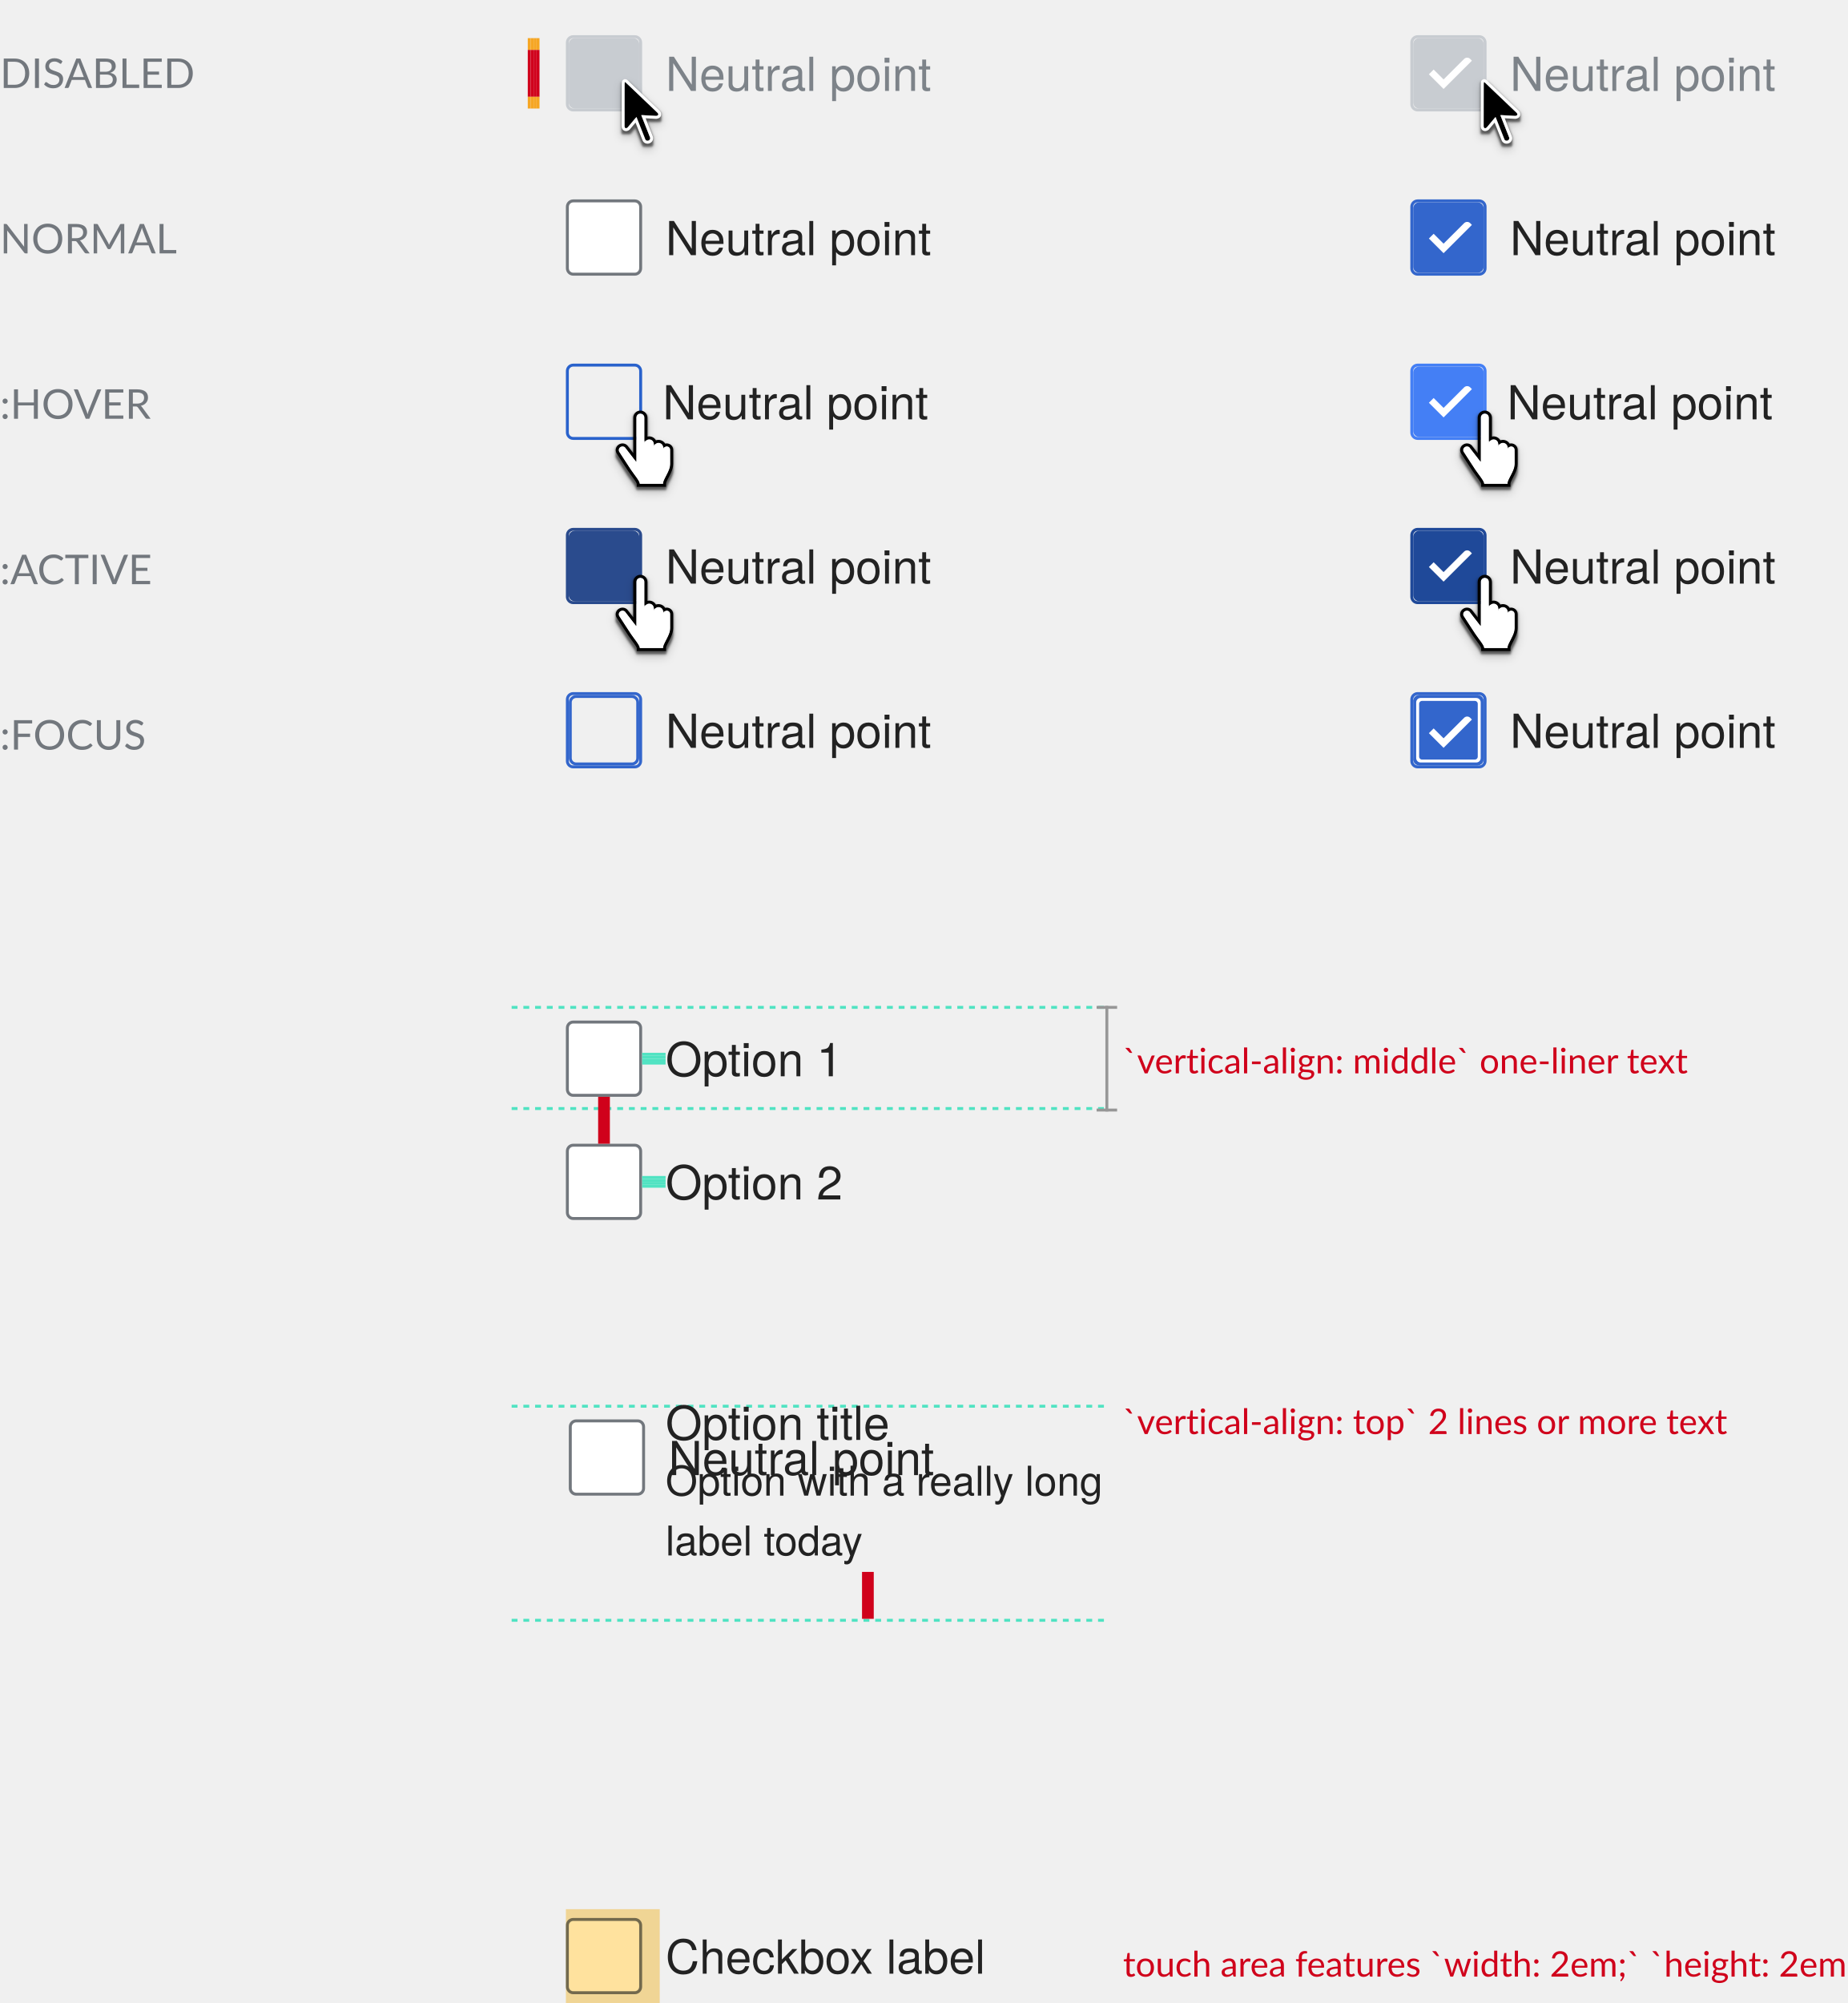
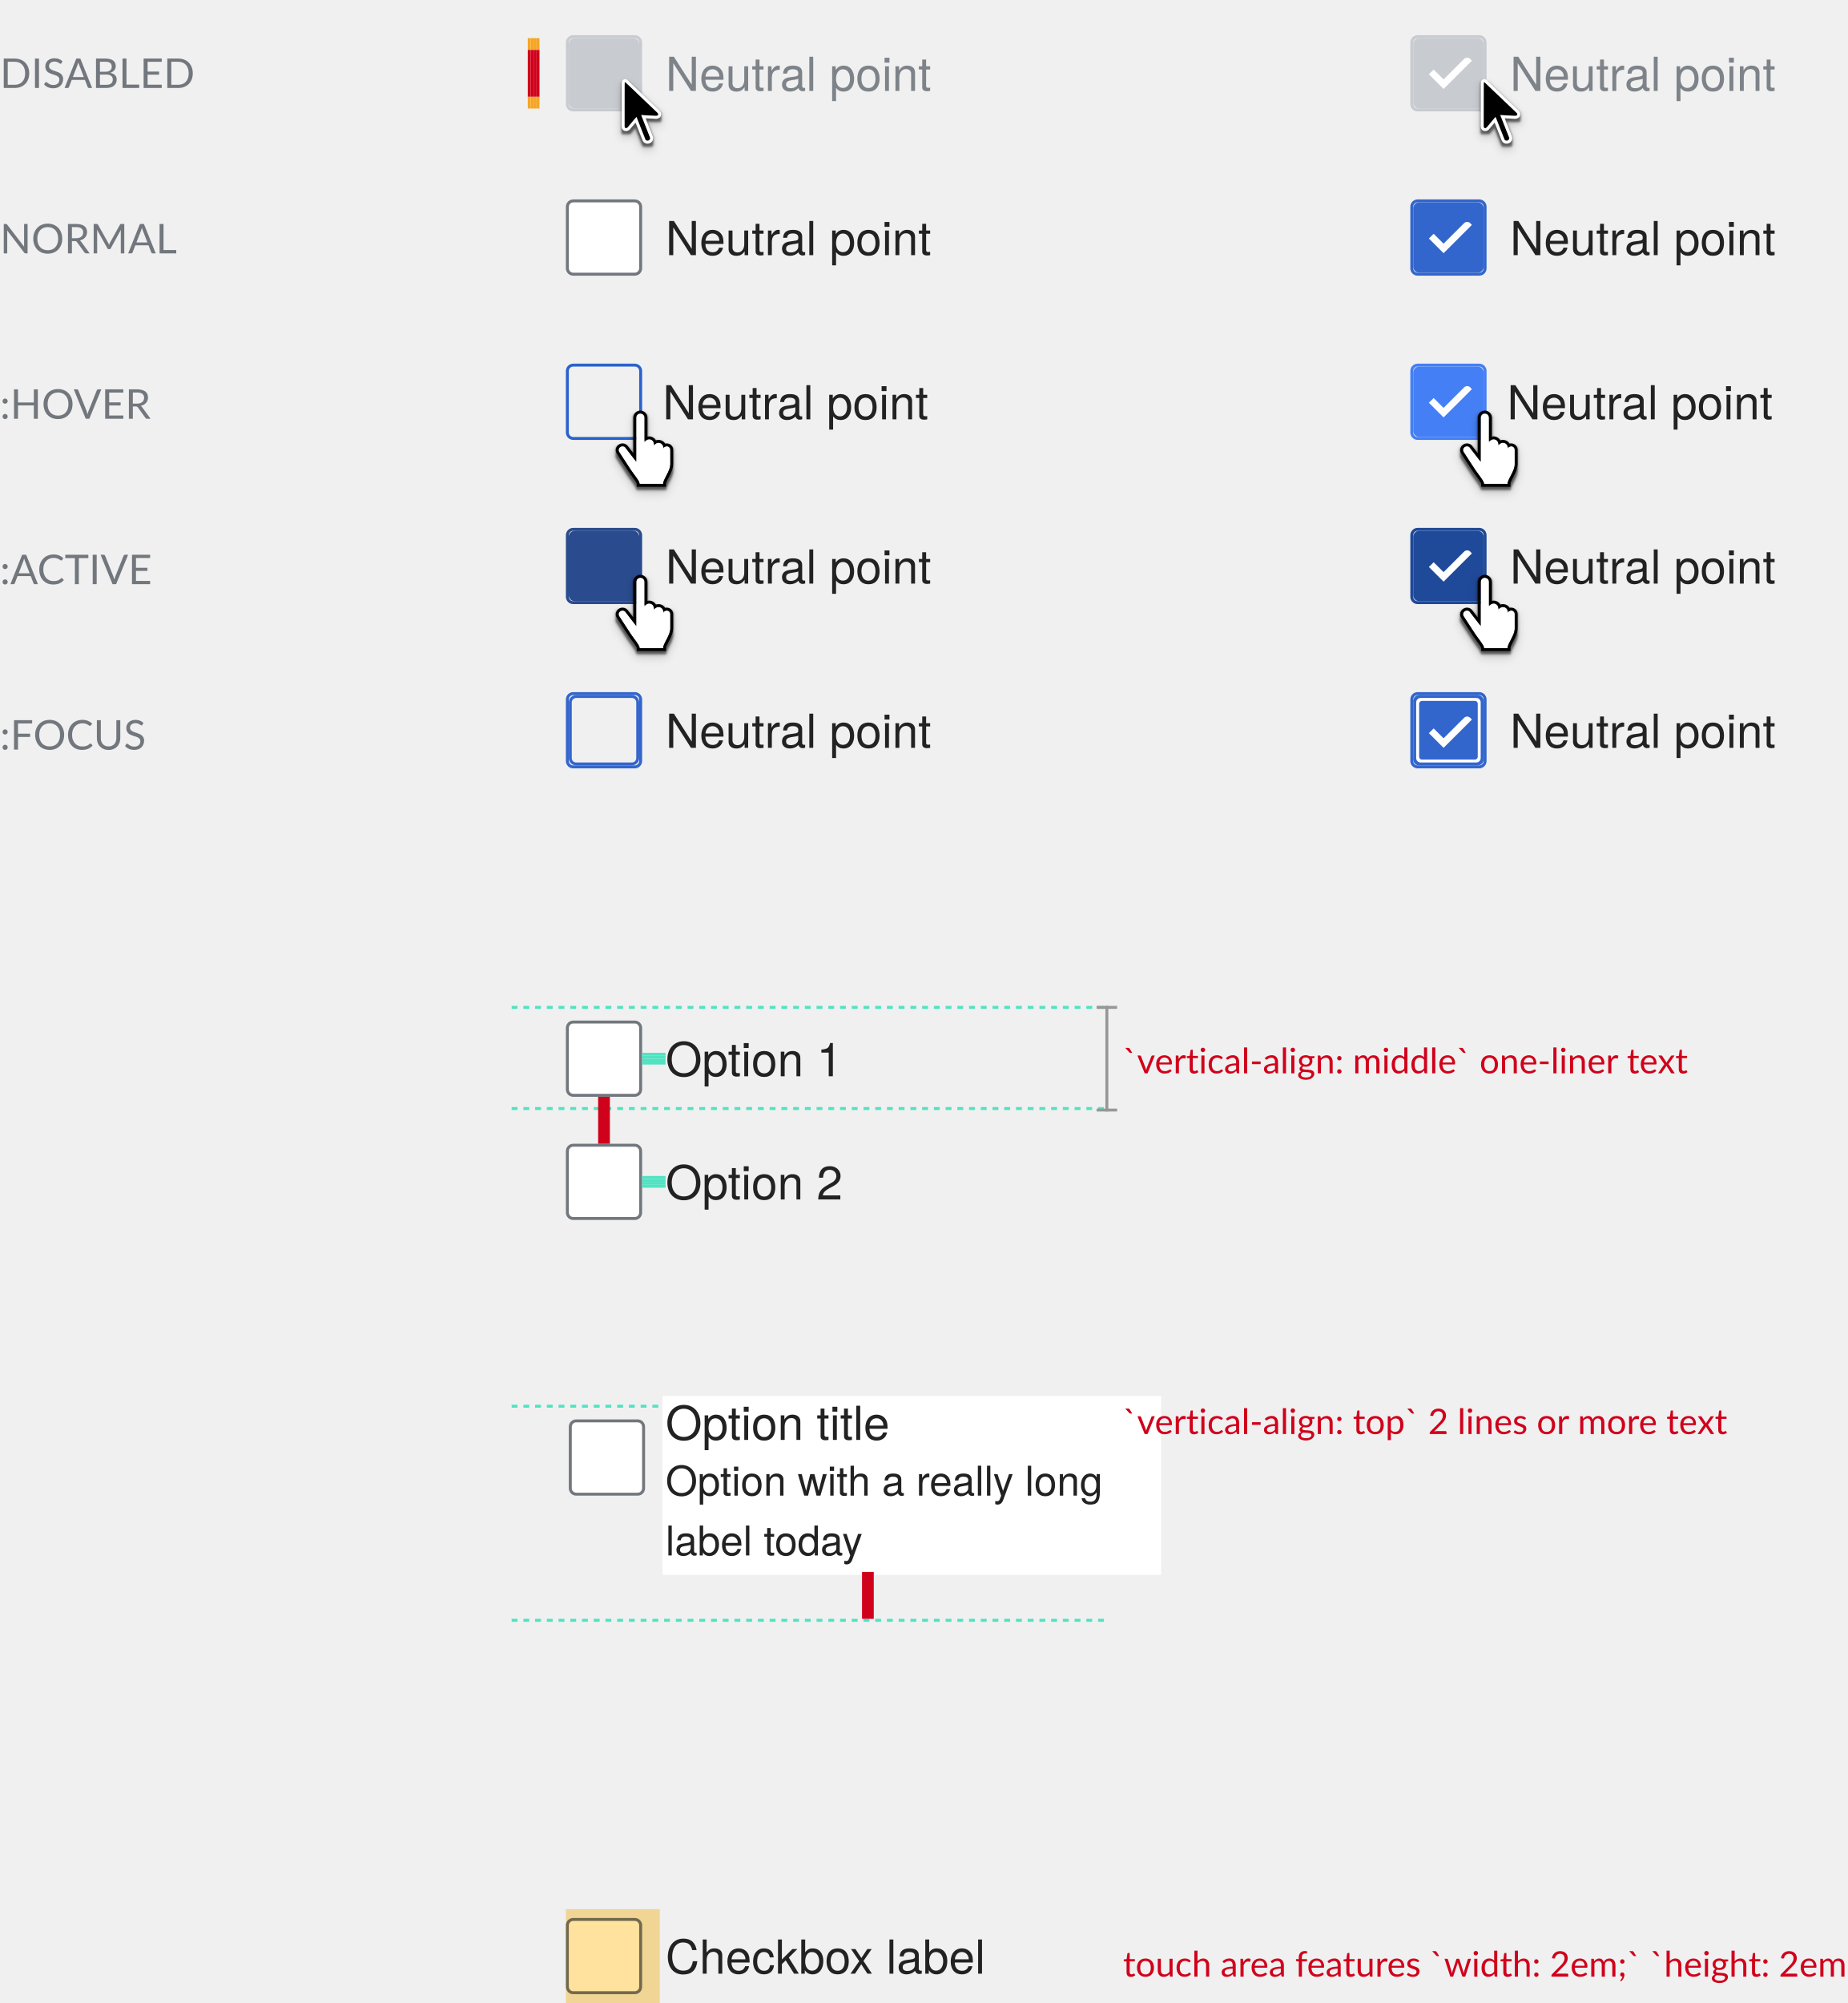
<svg xmlns="http://www.w3.org/2000/svg" xmlns:xlink="http://www.w3.org/1999/xlink" width="630px" height="683px" viewBox="0 0 630 683" version="1.1">
  <defs>
    <rect id="path-1" x="0" y="0" width="24" height="24" rx="2" />
    <rect id="path-2" x="0" y="0" width="24" height="24" rx="2" />
    <rect id="path-3" x="0" y="0" width="24" height="24" rx="2" />
    <rect id="path-4" x="0" y="0" width="24" height="24" rx="2" />
    <rect id="path-5" x="0" y="0" width="24" height="24" rx="2" />
    <rect id="path-6" x="0" y="0" width="24" height="24" rx="2" />
    <rect id="path-7" x="0" y="0" width="24" height="24" rx="2" />
    <rect id="path-8" x="0" y="4" width="24" height="24" rx="2" />
    <rect id="path-9" x="0" y="4" width="24" height="24" rx="2" />
    <rect id="path-10" x="0" y="4" width="24" height="24" rx="2" />
    <rect id="path-11" x="0" y="0" width="24" height="24" rx="2" />
    <rect id="path-12" x="0" y="0" width="24" height="24" rx="2" />
    <rect id="path-13" x="0" y="0" width="24" height="24" rx="2" />
    <path d="M17.595,12.379 C17.595,11.726 17.059,11.196 16.398,11.196 C15.738,11.196 15.204,11.723 15.202,12.375 L15.202,11.549 C15.202,10.692 14.483,9.998 13.596,9.998 C12.71,9.998 12.004,10.692 12.004,11.549 L12.004,10.35 C12.004,9.494 11.276,8.799 10.393,8.799 C9.51,8.799 8.807,9.494 8.807,10.35 L8.807,1.425 C8.807,0.638 8.168,-2.30926389e-14 7.396,-2.30926389e-14 C6.625,-2.30926389e-14 5.999,0.638 5.999,1.425 L5.999,16.463 L2.396,11.804 C2.05,11.218 1.27,11.025 0.654,11.373 C0.037,11.721 -0.182,12.478 0.164,13.064 C0.164,13.064 2.981,17.433 4.131,19.157 C5.281,20.882 7.169,23.01 7.169,24 L15.158,24 C15.158,22.328 17.601,19.717 17.601,17.202 L17.601,13.963 L17.595,12.379 Z" id="path-14" />
    <filter x="-42.6%" y="-18.8%" width="185.2%" height="162.5%" filterUnits="objectBoundingBox" id="filter-15">
      <feMorphology radius="1" operator="dilate" in="SourceAlpha" result="shadowSpreadOuter1" />
      <feOffset dx="0" dy="1" in="shadowSpreadOuter1" result="shadowOffsetOuter1" />
      <feGaussianBlur stdDeviation="0.5" in="shadowOffsetOuter1" result="shadowBlurOuter1" />
      <feComposite in="shadowBlurOuter1" in2="SourceAlpha" operator="out" result="shadowBlurOuter1" />
      <feColorMatrix values="0 0 0 0 0   0 0 0 0 0   0 0 0 0 0  0 0 0 0.583 0" type="matrix" in="shadowBlurOuter1" result="shadowMatrixOuter1" />
      <feMorphology radius="1" operator="dilate" in="SourceAlpha" result="shadowSpreadOuter2" />
      <feOffset dx="0" dy="2" in="shadowSpreadOuter2" result="shadowOffsetOuter2" />
      <feGaussianBlur stdDeviation="1.5" in="shadowOffsetOuter2" result="shadowBlurOuter2" />
      <feComposite in="shadowBlurOuter2" in2="SourceAlpha" operator="out" result="shadowBlurOuter2" />
      <feColorMatrix values="0 0 0 0 0   0 0 0 0 0   0 0 0 0 0  0 0 0 0.179 0" type="matrix" in="shadowBlurOuter2" result="shadowMatrixOuter2" />
      <feMerge>
        <feMergeNode in="shadowMatrixOuter1" />
        <feMergeNode in="shadowMatrixOuter2" />
      </feMerge>
    </filter>
    <path d="M17.595,12.379 C17.595,11.726 17.059,11.196 16.398,11.196 C15.738,11.196 15.204,11.723 15.202,12.375 L15.202,11.549 C15.202,10.692 14.483,9.998 13.596,9.998 C12.71,9.998 12.004,10.692 12.004,11.549 L12.004,10.35 C12.004,9.494 11.276,8.799 10.393,8.799 C9.51,8.799 8.807,9.494 8.807,10.35 L8.807,1.425 C8.807,0.638 8.168,-2.30926389e-14 7.396,-2.30926389e-14 C6.625,-2.30926389e-14 5.999,0.638 5.999,1.425 L5.999,16.463 L2.396,11.804 C2.05,11.218 1.27,11.025 0.654,11.373 C0.037,11.721 -0.182,12.478 0.164,13.064 C0.164,13.064 2.981,17.433 4.131,19.157 C5.281,20.882 7.169,23.01 7.169,24 L15.158,24 C15.158,22.328 17.601,19.717 17.601,17.202 L17.601,13.963 L17.595,12.379 Z" id="path-16" />
    <filter x="-42.6%" y="-18.8%" width="185.2%" height="162.5%" filterUnits="objectBoundingBox" id="filter-17">
      <feMorphology radius="1" operator="dilate" in="SourceAlpha" result="shadowSpreadOuter1" />
      <feOffset dx="0" dy="1" in="shadowSpreadOuter1" result="shadowOffsetOuter1" />
      <feGaussianBlur stdDeviation="0.5" in="shadowOffsetOuter1" result="shadowBlurOuter1" />
      <feComposite in="shadowBlurOuter1" in2="SourceAlpha" operator="out" result="shadowBlurOuter1" />
      <feColorMatrix values="0 0 0 0 0   0 0 0 0 0   0 0 0 0 0  0 0 0 0.583 0" type="matrix" in="shadowBlurOuter1" result="shadowMatrixOuter1" />
      <feMorphology radius="1" operator="dilate" in="SourceAlpha" result="shadowSpreadOuter2" />
      <feOffset dx="0" dy="2" in="shadowSpreadOuter2" result="shadowOffsetOuter2" />
      <feGaussianBlur stdDeviation="1.5" in="shadowOffsetOuter2" result="shadowBlurOuter2" />
      <feComposite in="shadowBlurOuter2" in2="SourceAlpha" operator="out" result="shadowBlurOuter2" />
      <feColorMatrix values="0 0 0 0 0   0 0 0 0 0   0 0 0 0 0  0 0 0 0.179 0" type="matrix" in="shadowBlurOuter2" result="shadowMatrixOuter2" />
      <feMerge>
        <feMergeNode in="shadowMatrixOuter1" />
        <feMergeNode in="shadowMatrixOuter2" />
      </feMerge>
    </filter>
    <path d="M6.132,11.269 L10.842,11.53 C11.562,11.45 11.741,10.961 11.239,10.444 L0.592,0.301 C0.091,-0.216 0.027,-0.05 0.026,0.67 L2.29782166e-06,14.985 C-0.001,15.705 0.467,15.932 1.04,15.49 L3.782,12.218 C3.877,12.144 3.99,12.072 4.109,12 L7.079,19.517 C7.244,19.927 7.743,20.112 8.192,19.93 C8.641,19.749 8.871,19.27 8.706,18.86 L5.734,11.342 L6.132,11.269 Z" id="path-18" />
    <filter x="-65.1%" y="-22.5%" width="230.2%" height="175.0%" filterUnits="objectBoundingBox" id="filter-19">
      <feMorphology radius="1" operator="dilate" in="SourceAlpha" result="shadowSpreadOuter1" />
      <feOffset dx="0" dy="1" in="shadowSpreadOuter1" result="shadowOffsetOuter1" />
      <feGaussianBlur stdDeviation="0.5" in="shadowOffsetOuter1" result="shadowBlurOuter1" />
      <feComposite in="shadowBlurOuter1" in2="SourceAlpha" operator="out" result="shadowBlurOuter1" />
      <feColorMatrix values="0 0 0 0 0   0 0 0 0 0   0 0 0 0 0  0 0 0 0.583 0" type="matrix" in="shadowBlurOuter1" result="shadowMatrixOuter1" />
      <feMorphology radius="1" operator="dilate" in="SourceAlpha" result="shadowSpreadOuter2" />
      <feOffset dx="0" dy="2" in="shadowSpreadOuter2" result="shadowOffsetOuter2" />
      <feGaussianBlur stdDeviation="1.5" in="shadowOffsetOuter2" result="shadowBlurOuter2" />
      <feComposite in="shadowBlurOuter2" in2="SourceAlpha" operator="out" result="shadowBlurOuter2" />
      <feColorMatrix values="0 0 0 0 0   0 0 0 0 0   0 0 0 0 0  0 0 0 0.179 0" type="matrix" in="shadowBlurOuter2" result="shadowMatrixOuter2" />
      <feMerge>
        <feMergeNode in="shadowMatrixOuter1" />
        <feMergeNode in="shadowMatrixOuter2" />
      </feMerge>
    </filter>
    <path d="M17.595,12.379 C17.595,11.726 17.059,11.196 16.398,11.196 C15.738,11.196 15.204,11.723 15.202,12.375 L15.202,11.549 C15.202,10.692 14.483,9.998 13.596,9.998 C12.71,9.998 12.004,10.692 12.004,11.549 L12.004,10.35 C12.004,9.494 11.276,8.799 10.393,8.799 C9.51,8.799 8.807,9.494 8.807,10.35 L8.807,1.425 C8.807,0.638 8.168,-2.30926389e-14 7.396,-2.30926389e-14 C6.625,-2.30926389e-14 5.999,0.638 5.999,1.425 L5.999,16.463 L2.396,11.804 C2.05,11.218 1.27,11.025 0.654,11.373 C0.037,11.721 -0.182,12.478 0.164,13.064 C0.164,13.064 2.981,17.433 4.131,19.157 C5.281,20.882 7.169,23.01 7.169,24 L15.158,24 C15.158,22.328 17.601,19.717 17.601,17.202 L17.601,13.963 L17.595,12.379 Z" id="path-20" />
    <filter x="-42.6%" y="-18.8%" width="185.2%" height="162.5%" filterUnits="objectBoundingBox" id="filter-21">
      <feMorphology radius="1" operator="dilate" in="SourceAlpha" result="shadowSpreadOuter1" />
      <feOffset dx="0" dy="1" in="shadowSpreadOuter1" result="shadowOffsetOuter1" />
      <feGaussianBlur stdDeviation="0.5" in="shadowOffsetOuter1" result="shadowBlurOuter1" />
      <feComposite in="shadowBlurOuter1" in2="SourceAlpha" operator="out" result="shadowBlurOuter1" />
      <feColorMatrix values="0 0 0 0 0   0 0 0 0 0   0 0 0 0 0  0 0 0 0.583 0" type="matrix" in="shadowBlurOuter1" result="shadowMatrixOuter1" />
      <feMorphology radius="1" operator="dilate" in="SourceAlpha" result="shadowSpreadOuter2" />
      <feOffset dx="0" dy="2" in="shadowSpreadOuter2" result="shadowOffsetOuter2" />
      <feGaussianBlur stdDeviation="1.5" in="shadowOffsetOuter2" result="shadowBlurOuter2" />
      <feComposite in="shadowBlurOuter2" in2="SourceAlpha" operator="out" result="shadowBlurOuter2" />
      <feColorMatrix values="0 0 0 0 0   0 0 0 0 0   0 0 0 0 0  0 0 0 0.179 0" type="matrix" in="shadowBlurOuter2" result="shadowMatrixOuter2" />
      <feMerge>
        <feMergeNode in="shadowMatrixOuter1" />
        <feMergeNode in="shadowMatrixOuter2" />
      </feMerge>
    </filter>
    <path d="M17.595,12.379 C17.595,11.726 17.059,11.196 16.398,11.196 C15.738,11.196 15.204,11.723 15.202,12.375 L15.202,11.549 C15.202,10.692 14.483,9.998 13.596,9.998 C12.71,9.998 12.004,10.692 12.004,11.549 L12.004,10.35 C12.004,9.494 11.276,8.799 10.393,8.799 C9.51,8.799 8.807,9.494 8.807,10.35 L8.807,1.425 C8.807,0.638 8.168,-2.30926389e-14 7.396,-2.30926389e-14 C6.625,-2.30926389e-14 5.999,0.638 5.999,1.425 L5.999,16.463 L2.396,11.804 C2.05,11.218 1.27,11.025 0.654,11.373 C0.037,11.721 -0.182,12.478 0.164,13.064 C0.164,13.064 2.981,17.433 4.131,19.157 C5.281,20.882 7.169,23.01 7.169,24 L15.158,24 C15.158,22.328 17.601,19.717 17.601,17.202 L17.601,13.963 L17.595,12.379 Z" id="path-22" />
    <filter x="-42.6%" y="-18.8%" width="185.2%" height="162.5%" filterUnits="objectBoundingBox" id="filter-23">
      <feMorphology radius="1" operator="dilate" in="SourceAlpha" result="shadowSpreadOuter1" />
      <feOffset dx="0" dy="1" in="shadowSpreadOuter1" result="shadowOffsetOuter1" />
      <feGaussianBlur stdDeviation="0.5" in="shadowOffsetOuter1" result="shadowBlurOuter1" />
      <feComposite in="shadowBlurOuter1" in2="SourceAlpha" operator="out" result="shadowBlurOuter1" />
      <feColorMatrix values="0 0 0 0 0   0 0 0 0 0   0 0 0 0 0  0 0 0 0.583 0" type="matrix" in="shadowBlurOuter1" result="shadowMatrixOuter1" />
      <feMorphology radius="1" operator="dilate" in="SourceAlpha" result="shadowSpreadOuter2" />
      <feOffset dx="0" dy="2" in="shadowSpreadOuter2" result="shadowOffsetOuter2" />
      <feGaussianBlur stdDeviation="1.5" in="shadowOffsetOuter2" result="shadowBlurOuter2" />
      <feComposite in="shadowBlurOuter2" in2="SourceAlpha" operator="out" result="shadowBlurOuter2" />
      <feColorMatrix values="0 0 0 0 0   0 0 0 0 0   0 0 0 0 0  0 0 0 0.179 0" type="matrix" in="shadowBlurOuter2" result="shadowMatrixOuter2" />
      <feMerge>
        <feMergeNode in="shadowMatrixOuter1" />
        <feMergeNode in="shadowMatrixOuter2" />
      </feMerge>
    </filter>
    <path d="M6.132,11.269 L10.842,11.53 C11.562,11.45 11.741,10.961 11.239,10.444 L0.592,0.301 C0.091,-0.216 0.027,-0.05 0.026,0.67 L2.29782166e-06,14.985 C-0.001,15.705 0.467,15.932 1.04,15.49 L3.782,12.218 C3.877,12.144 3.99,12.072 4.109,12 L7.079,19.517 C7.244,19.927 7.743,20.112 8.192,19.93 C8.641,19.749 8.871,19.27 8.706,18.86 L5.734,11.342 L6.132,11.269 Z" id="path-24" />
    <filter x="-65.1%" y="-22.5%" width="230.2%" height="175.0%" filterUnits="objectBoundingBox" id="filter-25">
      <feMorphology radius="1" operator="dilate" in="SourceAlpha" result="shadowSpreadOuter1" />
      <feOffset dx="0" dy="1" in="shadowSpreadOuter1" result="shadowOffsetOuter1" />
      <feGaussianBlur stdDeviation="0.5" in="shadowOffsetOuter1" result="shadowBlurOuter1" />
      <feComposite in="shadowBlurOuter1" in2="SourceAlpha" operator="out" result="shadowBlurOuter1" />
      <feColorMatrix values="0 0 0 0 0   0 0 0 0 0   0 0 0 0 0  0 0 0 0.583 0" type="matrix" in="shadowBlurOuter1" result="shadowMatrixOuter1" />
      <feMorphology radius="1" operator="dilate" in="SourceAlpha" result="shadowSpreadOuter2" />
      <feOffset dx="0" dy="2" in="shadowSpreadOuter2" result="shadowOffsetOuter2" />
      <feGaussianBlur stdDeviation="1.5" in="shadowOffsetOuter2" result="shadowBlurOuter2" />
      <feComposite in="shadowBlurOuter2" in2="SourceAlpha" operator="out" result="shadowBlurOuter2" />
      <feColorMatrix values="0 0 0 0 0   0 0 0 0 0   0 0 0 0 0  0 0 0 0.179 0" type="matrix" in="shadowBlurOuter2" result="shadowMatrixOuter2" />
      <feMerge>
        <feMergeNode in="shadowMatrixOuter1" />
        <feMergeNode in="shadowMatrixOuter2" />
      </feMerge>
    </filter>
  </defs>
  <g id="Artboard-page" stroke="none" stroke-width="1" fill="none" fill-rule="evenodd">
    <g id="Artboard-M101" transform="translate(-5038, -255)">
      <g id="CHECKBOXES-DESKTOP" transform="translate(5038, 186)">
        <g id="Checkbox-X" transform="translate(0, 37)">
          <path d="M175,375.5 L377,375.5" id="Line-Copy-86" stroke="#50E3C2" stroke-linecap="square" stroke-dasharray="1,3" />
          <path d="M175,584.5 L377,584.5" id="Line-Copy-87" stroke="#50E3C2" stroke-linecap="square" stroke-dasharray="1,3" />
          <path d="M175,511.5 L377,511.5" id="Line-Copy-88" stroke="#50E3C2" stroke-linecap="square" stroke-dasharray="1,3" />
          <path d="M175,410 L377,410" id="Line-Copy-85" stroke="#50E3C2" stroke-linecap="square" stroke-dasharray="1,3" />
          <text id="DISABLED-NORMAL-:HOV" font-family="Lato-Regular, Lato" font-size="14" font-weight="normal" line-spacing="18.8" fill="#72777D">
            <tspan x="0" y="62"> DISABLED</tspan>
            <tspan x="0" y="80.8" />
            <tspan x="0" y="99.6" />
            <tspan x="0" y="118.4"> NORMAL</tspan>
            <tspan x="0" y="137.2" />
            <tspan x="0" y="156" />
            <tspan x="0" y="174.8">:HOVER</tspan>
            <tspan x="0" y="193.6" />
            <tspan x="0" y="212.4" />
            <tspan x="0" y="231.2">:ACTIVE</tspan>
            <tspan x="0" y="250" />
            <tspan x="0" y="268.8" />
            <tspan x="0" y="287.6">:FOCUS</tspan>
          </text>
          <g id="Checkbox-/-!default" transform="translate(194, 419)">
            <text id="8:16:8:16-copy-15" font-family="HelveticaNeue, Helvetica Neue" font-size="16" font-weight="normal" fill="#222222">
              <tspan x="33" y="22">Option 2</tspan>
            </text>
            <g id="Checkbox-:normal" stroke-width="1" fill-rule="evenodd" transform="translate(0, 4)">
              <g id="Mediawiki.Neutral.Hover-copy-9">
                <use fill="#FFFFFF" fill-rule="evenodd" xlink:href="#path-1" />
                <rect stroke="#72777D" stroke-width="1" x="-0.5" y="-0.5" width="25" height="25" rx="2" />
              </g>
            </g>
          </g>
          <g id="-101-/-1em-+-2*0,25em" transform="translate(182, 57) rotate(270) translate(-182, -57) translate(170, 55)" stroke-linecap="square">
            <g>
              <g id="101-/-1em" transform="translate(4, 0)" stroke="#D0011B">
                <path d="M0.5,0.5 L15.5,0.5" id="1em" />
                <path d="M0.5,1.5 L15.5,1.5" id="1em-copy" />
                <path d="M0.5,2.5 L15.5,2.5" id="1em-copy-2" />
                <path d="M0.5,3.5 L15.5,3.5" id="1em-copy-3" />
              </g>
              <g id="101-/-0.25em" transform="translate(20, 0)" stroke="#F6A623">
                <path d="M0.5,0.5 L3.5,0.5" id="0.25em" />
                <path d="M0.5,1.5 L3.5,1.5" id="0.25em-copy" />
                <path d="M0.5,2.5 L3.5,2.5" id="0.25em-copy-2" />
                <path d="M0.5,3.5 L3.5,3.5" id="0.25em-copy-3" />
              </g>
              <g id="101-/-0.25em" stroke="#F6A623">
                <path d="M0.5,0.5 L3.5,0.5" id="0.25em" />
                <path d="M0.5,1.5 L3.5,1.5" id="0.25em-copy" />
                <path d="M0.5,2.5 L3.5,2.5" id="0.25em-copy-2" />
                <path d="M0.5,3.5 L3.5,3.5" id="0.25em-copy-3" />
              </g>
            </g>
          </g>
          <g id="Checkbox-/-!default" transform="translate(194, 377)">
            <text id="8:16:8:16-copy-15" font-family="HelveticaNeue, Helvetica Neue" font-size="16" font-weight="normal" fill="#222222">
              <tspan x="33" y="22">Option 1</tspan>
            </text>
            <g id="Checkbox-:normal" stroke-width="1" fill-rule="evenodd" transform="translate(0, 4)">
              <g id="Mediawiki.Neutral.Hover-copy-9">
                <use fill="#FFFFFF" fill-rule="evenodd" xlink:href="#path-2" />
                <rect stroke="#72777D" stroke-width="1" x="-0.5" y="-0.5" width="25" height="25" rx="2" />
              </g>
            </g>
          </g>
          <g id="101-/-0.5em" transform="translate(219, 391)" stroke="#50E3C2" stroke-linecap="square">
            <path d="M0.5,1.5 L7.5,1.5" id="0.5em" />
            <path d="M0.5,0.5 L7.5,0.5" id="0.5em-copy" />
            <path d="M0.5,3.5 L7.5,3.5" id="0.5em-copy-2" />
            <path d="M0.5,2.5 L7.5,2.5" id="0.5em-copy-3" />
          </g>
          <g id="101-/-0.5em" transform="translate(219, 433)" stroke="#50E3C2" stroke-linecap="square">
            <path d="M0.5,1.5 L7.5,1.5" id="0.5em" />
            <path d="M0.5,0.5 L7.5,0.5" id="0.5em-copy" />
            <path d="M0.5,3.5 L7.5,3.5" id="0.5em-copy-2" />
            <path d="M0.5,2.5 L7.5,2.5" id="0.5em-copy-3" />
          </g>
          <g id="Checkbox-/-:checked-/-:disabled" transform="translate(482, 41)">
            <text id="8:16:8:16-copy-21" font-family="HelveticaNeue, Helvetica Neue" font-size="16" font-weight="normal" fill="#7D8389">
              <tspan x="33" y="22">Neutral point</tspan>
            </text>
            <g id="Mediawiki.Neutral.Hover-copy-10-+-Imported-Layers-Copy-2" stroke-width="1" fill-rule="evenodd" transform="translate(0, 4)">
              <g id="Mediawiki.Neutral.Hover-copy-10">
                <use fill="#C8CCD1" fill-rule="evenodd" xlink:href="#path-3" />
                <rect stroke="#C8CCD1" stroke-width="1" x="-0.5" y="-0.5" width="25" height="25" rx="2" />
              </g>
              <path d="M17.351,7.089 L10.34,14.086 L6.955,10.718 L5.333,12.337 L10.34,17.333 L20,7.692 L19.416,7.089 C18.852,6.526 17.925,6.526 17.351,7.089 Z" id="Imported-Layers-Copy-2" fill="#FFFFFF" />
            </g>
          </g>
          <g id="Checkbox-/-:checked-/-:hover" transform="translate(482, 153)">
            <text id="8:16:8:16-copy-16" font-family="HelveticaNeue, Helvetica Neue" font-size="16" font-weight="normal" fill="#222222">
              <tspan x="32" y="22">Neutral point</tspan>
            </text>
            <g id="Mediawiki.Neutral.Hover-copy-12-+-Imported-Layers-Copy-3" stroke-width="1" fill-rule="evenodd" transform="translate(0, 4)">
              <g id="Mediawiki.Neutral.Hover-copy-12">
                <use fill="#447FF5" fill-rule="evenodd" xlink:href="#path-4" />
                <rect stroke="#447FF5" stroke-width="1" x="-0.5" y="-0.5" width="25" height="25" rx="2" />
              </g>
              <path d="M17.351,7.089 L10.34,14.086 L6.955,10.718 L5.333,12.337 L10.34,17.333 L20,7.692 L19.416,7.089 C18.852,6.526 17.925,6.526 17.351,7.089 Z" id="Imported-Layers-Copy-3" fill="#FFFFFF" />
            </g>
          </g>
          <g id="Checkbox-/-:checked-/-:active" transform="translate(482, 209)">
            <text id="8:16:8:16-copy-16" font-family="HelveticaNeue, Helvetica Neue" font-size="16" font-weight="normal" fill="#222222">
              <tspan x="33" y="22">Neutral point</tspan>
            </text>
            <g id="Mediawiki.Neutral.Hover-copy-14-+-Imported-Layers-Copy-4" stroke-width="1" fill-rule="evenodd" transform="translate(0, 4)">
              <g id="Mediawiki.Neutral.Hover-copy-14">
                <use fill="#1F4999" fill-rule="evenodd" xlink:href="#path-5" />
                <rect stroke="#1F4999" stroke-width="1" x="-0.5" y="-0.5" width="25" height="25" rx="2" />
              </g>
              <path d="M19.416,7.089 C18.852,6.526 17.925,6.526 17.351,7.089 L10.34,14.086 L6.955,10.718 L5.333,12.337 L10.34,17.333 L20,7.692 L19.416,7.089" id="Imported-Layers-Copy-4" fill="#FFFFFF" />
            </g>
          </g>
          <g id="Checkbox-/-:checked-/-:focus" transform="translate(482, 265)">
            <text id="8:16:8:16-copy-20" font-family="HelveticaNeue, Helvetica Neue" font-size="16" font-weight="normal" fill="#222222">
              <tspan x="33" y="22">Neutral point</tspan>
            </text>
            <g id="Mediawiki.Neutral.Hover-copy-2-+-Imported-Layers-Copy-5" stroke-width="1" fill-rule="evenodd" transform="translate(0, 4)">
              <g id="Mediawiki.Neutral.Hover-copy-2">
                <use fill="#3366CC" fill-rule="evenodd" xlink:href="#path-6" />
                <rect stroke="#FFFFFF" stroke-width="2" x="1" y="1" width="22" height="22" rx="2" />
                <rect stroke="#3366CC" stroke-width="1" x="-0.5" y="-0.5" width="25" height="25" rx="2" />
                <rect stroke="#3366CC" stroke-width="1" x="0.5" y="0.5" width="23" height="23" rx="2" />
              </g>
              <path d="M17.351,7.756 L10.34,14.753 L6.955,11.385 L5.333,13.003 L10.34,18 L20,8.359 L19.416,7.756 C18.852,7.193 17.925,7.193 17.351,7.756 Z" id="Checkmark" fill="#FFFFFF" />
            </g>
          </g>
          <g id="Checkbox-/-:checked-/-!default" transform="translate(482, 96)">
            <text id="Neutral-point" font-family="HelveticaNeue, Helvetica Neue" font-size="16" font-weight="normal" fill="#222222">
              <tspan x="33" y="23">Neutral point</tspan>
            </text>
            <g id="Mediawiki.Neutral.Hover-copy-8-+-Imported-Layers-Copy" stroke-width="1" fill-rule="evenodd" transform="translate(0, 5)">
              <g id="Mediawiki.Neutral.Hover-copy-8">
                <use fill="#3366CC" fill-rule="evenodd" xlink:href="#path-7" />
                <rect stroke="#3366CC" stroke-width="1" x="-0.5" y="-0.5" width="25" height="25" rx="2" />
              </g>
              <path d="M19.416,7.089 C18.852,6.526 17.925,6.526 17.351,7.089 L10.34,14.086 L6.955,10.718 L5.333,12.337 L10.34,17.333 L20,7.692 L19.416,7.089" id="Imported-Layers-Copy" fill="#FFFFFF" />
            </g>
          </g>
          <g id="Checkbox-/-:disabled" transform="translate(194, 41)">
            <text id="8:16:8:16-copy-17" font-family="HelveticaNeue, Helvetica Neue" font-size="16" font-weight="normal" fill="#7D8389">
              <tspan x="33" y="22">Neutral point</tspan>
            </text>
            <g id="Mediawiki.Neutral.Hover-copy-11">
              <use fill="#C8CCD1" fill-rule="evenodd" xlink:href="#path-8" />
              <rect stroke="#C8CCD1" stroke-width="1" x="-0.5" y="3.5" width="25" height="25" rx="2" />
            </g>
          </g>
          <g id="Checkbox-/-:active" transform="translate(194, 209)">
            <text id="8:16:8:16-copy-16" font-family="HelveticaNeue, Helvetica Neue" font-size="16" font-weight="normal" fill="#222222">
              <tspan x="33" y="22">Neutral point</tspan>
            </text>
            <g id="Mediawiki.Neutral.Hover-copy-15">
              <use fill="#2A4B8D" fill-rule="evenodd" xlink:href="#path-9" />
              <rect stroke="#2A4B8D" stroke-width="1" x="-0.5" y="3.5" width="25" height="25" rx="2" />
              <rect stroke="#2A4B8D" stroke-width="1" x="0.5" y="4.5" width="23" height="23" rx="2" />
            </g>
          </g>
          <g id="Checkbox-/-:hover" transform="translate(194, 153)">
            <text id="8:16:8:16-copy-16" font-family="HelveticaNeue, Helvetica Neue" font-size="16" font-weight="normal" fill="#222222">
              <tspan x="32" y="22">Neutral point</tspan>
            </text>
            <rect id="Mediawiki.Neutral.Hover-copy-13" stroke="#2962CC" stroke-width="1" x="-0.5" y="3.5" width="25" height="25" rx="2" />
          </g>
          <g id="Checkbox-/-:focus" transform="translate(194, 265)">
            <text id="8:16:8:16-copy-18" font-family="HelveticaNeue, Helvetica Neue" font-size="16" font-weight="normal" fill="#222222">
              <tspan x="33" y="22">Neutral point</tspan>
            </text>
            <g id="Mediawiki.Neutral.Hover-copy-16" stroke="#3366CC" stroke-width="1">
              <rect x="0.5" y="4.5" width="23" height="23" rx="2" />
              <rect x="-0.5" y="3.5" width="25" height="25" rx="2" />
            </g>
          </g>
          <g id="Checkbox-/-!default" transform="translate(194, 97)">
            <text id="8:16:8:16-copy-15" font-family="HelveticaNeue, Helvetica Neue" font-size="16" font-weight="normal" fill="#222222">
              <tspan x="33" y="22">Neutral point</tspan>
            </text>
            <g id="Checkbox-:normal" stroke-width="1" fill-rule="evenodd" transform="translate(0, 4)">
              <g id="Mediawiki.Neutral.Hover-copy-9">
                <use fill="#FFFFFF" fill-rule="evenodd" xlink:href="#path-11" />
                <rect stroke="#72777D" stroke-width="1" x="-0.5" y="-0.5" width="25" height="25" rx="2" />
              </g>
            </g>
          </g>
          <g id="Checkbox-/-!default" transform="translate(194, 683)">
            <text id="8:16:8:16-copy-15" font-family="HelveticaNeue, Helvetica Neue" font-size="16" font-weight="normal" fill="#222222">
              <tspan x="33" y="22">Checkbox label</tspan>
            </text>
            <g id="Checkbox-:normal" stroke-width="1" fill-rule="evenodd" transform="translate(0, 4)">
              <g id="Mediawiki.Neutral.Hover-copy-9">
                <use fill="#FFFFFF" fill-rule="evenodd" xlink:href="#path-12" />
                <rect stroke="#72777D" stroke-width="1" x="-0.5" y="-0.5" width="25" height="25" rx="2" />
              </g>
            </g>
          </g>
          <rect id="Rectangle-2" fill-opacity="0.4" fill="#FFB60D" style="mix-blend-mode: multiply;" x="193" y="683" width="32" height="32" />
          <g id="Checkbox-/--multiliner" transform="translate(194, 508)">
            <g id="Checkbox-/-!default" transform="translate(1, 5)">
              <text id="8:16:8:16-copy-15" font-family="HelveticaNeue, Helvetica Neue" font-size="16" font-weight="normal" fill="#222222">
                <tspan x="33" y="22">Neutral point</tspan>
              </text>
              <g id="Checkbox-:normal" stroke-width="1" fill-rule="evenodd" transform="translate(0, 4)">
                <g id="Mediawiki.Neutral.Hover-copy-9">
                  <use fill="#FFFFFF" fill-rule="evenodd" xlink:href="#path-13" />
                  <rect stroke="#72777D" stroke-width="1" x="-0.5" y="-0.5" width="25" height="25" rx="2" />
                </g>
              </g>
            </g>
-             <text id="Option-title" font-family="HelveticaNeue, Helvetica Neue" font-size="14" font-weight="normal" line-spacing="20" fill="#222222">
+             <rect id="Rectangle" fill="#FFFFFF" fill-rule="evenodd" x="32" y="0" width="170" height="61" />
+             <text id="Option-title-Copy-4" font-family="HelveticaNeue, Helvetica Neue" font-size="14" font-weight="normal" line-spacing="20" fill="#222222">
              <tspan x="33" y="34">Option with a really long</tspan>
              <tspan x="33" y="54.392">label today</tspan>
            </text>
            <text id="Option-title" font-family="HelveticaNeue, Helvetica Neue" font-size="16" font-weight="normal" fill="#222222">
              <tspan x="33" y="15">Option title</tspan>
            </text>
          </g>
          <path d="M206,406 L206,422" id="1em" stroke="#D0011B" stroke-width="4" />
          <path d="M296,568 L296,584" id="1em" stroke="#D0011B" stroke-width="4" />
          <path d="M377.5,375.5 L377.5,410.514" id="Line" stroke="#979797" stroke-linecap="square" />
          <path id="Line-decoration-1" d="M380.5,375.5 L374.5,375.5" stroke="#979797" stroke-linecap="square" />
          <path id="Line-decoration-2" d="M380.5,410.514 L374.5,410.514" stroke="#979797" stroke-linecap="square" />
          <text id="`vertical-align:-mid" font-family="Lato-Regular, Lato" font-size="12" font-weight="normal" fill="#D0011B">
            <tspan x="383" y="398">`vertical-align: middle` one-liner text</tspan>
          </text>
          <text id="`vertical-align:-top" font-family="Lato-Regular, Lato" font-size="12" font-weight="normal" fill="#D0011B">
            <tspan x="383" y="521">`vertical-align: top` 2 lines or more text </tspan>
          </text>
          <text id="touch-area-features" font-family="Lato-Regular, Lato" font-size="12" font-weight="normal" fill="#D0011B">
            <tspan x="383" y="706">touch area features `width: 2em;` `height: 2em;`</tspan>
          </text>
          <g id="Cursor-/-Pointer" transform="translate(499, 229)">
            <g id="Cursor-Pointer">
              <use fill="black" fill-opacity="1" filter="url(#filter-15)" xlink:href="#path-14" />
              <use fill="#FFFFFF" fill-rule="evenodd" xlink:href="#path-14" />
              <path stroke="#000000" stroke-width="1" d="M18.095,12.378 C18.095,11.448 17.334,10.696 16.398,10.696 C16.107,10.696 15.833,10.769 15.593,10.897 C15.313,10.082 14.523,9.498 13.596,9.498 C13.167,9.498 12.769,9.623 12.437,9.839 C12.202,8.952 11.37,8.299 10.393,8.299 C9.995,8.299 9.623,8.408 9.307,8.597 L9.307,1.425 C9.307,0.365 8.448,-0.5 7.396,-0.5 C6.346,-0.5 5.499,0.364 5.499,1.425 L5.499,14.999 L2.791,11.498 C2.34,10.726 1.258,10.458 0.408,10.937 C-0.448,11.421 -0.757,12.487 -0.267,13.318 C-0.222,13.388 -0.222,13.388 -0.068,13.627 C0.137,13.945 0.249,14.117 0.429,14.395 C0.943,15.19 1.458,15.985 1.941,16.727 C1.955,16.749 1.955,16.749 1.968,16.77 C2.725,17.933 3.326,18.851 3.715,19.435 C3.979,19.831 4.26,20.22 4.736,20.864 C4.776,20.917 4.776,20.917 4.815,20.97 C6.196,22.831 6.669,23.579 6.669,24 L6.669,24.5 L7.169,24.5 L15.158,24.5 L15.658,24.5 L15.658,24 C15.658,23.444 15.813,23.093 16.823,21.147 C17.523,19.8 17.88,18.931 18.035,17.989 C18.079,17.721 18.101,17.459 18.101,17.202 L18.101,13.963 L18.095,12.378 L18.095,12.378 Z" />
            </g>
          </g>
          <g id="Cursor-/-Pointer" transform="translate(499, 173)">
            <g id="Cursor-Pointer">
              <use fill="black" fill-opacity="1" filter="url(#filter-17)" xlink:href="#path-16" />
              <use fill="#FFFFFF" fill-rule="evenodd" xlink:href="#path-16" />
              <path stroke="#000000" stroke-width="1" d="M18.095,12.378 C18.095,11.448 17.334,10.696 16.398,10.696 C16.107,10.696 15.833,10.769 15.593,10.897 C15.313,10.082 14.523,9.498 13.596,9.498 C13.167,9.498 12.769,9.623 12.437,9.839 C12.202,8.952 11.37,8.299 10.393,8.299 C9.995,8.299 9.623,8.408 9.307,8.597 L9.307,1.425 C9.307,0.365 8.448,-0.5 7.396,-0.5 C6.346,-0.5 5.499,0.364 5.499,1.425 L5.499,14.999 L2.791,11.498 C2.34,10.726 1.258,10.458 0.408,10.937 C-0.448,11.421 -0.757,12.487 -0.267,13.318 C-0.222,13.388 -0.222,13.388 -0.068,13.627 C0.137,13.945 0.249,14.117 0.429,14.395 C0.943,15.19 1.458,15.985 1.941,16.727 C1.955,16.749 1.955,16.749 1.968,16.77 C2.725,17.933 3.326,18.851 3.715,19.435 C3.979,19.831 4.26,20.22 4.736,20.864 C4.776,20.917 4.776,20.917 4.815,20.97 C6.196,22.831 6.669,23.579 6.669,24 L6.669,24.5 L7.169,24.5 L15.158,24.5 L15.658,24.5 L15.658,24 C15.658,23.444 15.813,23.093 16.823,21.147 C17.523,19.8 17.88,18.931 18.035,17.989 C18.079,17.721 18.101,17.459 18.101,17.202 L18.101,13.963 L18.095,12.378 L18.095,12.378 Z" />
            </g>
          </g>
          <g id="Cursor-/-!default" transform="translate(506, 60)">
            <g id="cursor">
              <use fill="black" fill-opacity="1" filter="url(#filter-19)" xlink:href="#path-18" />
              <use fill="#000000" fill-rule="evenodd" xlink:href="#path-18" />
              <path stroke="#FFFFFF" stroke-width="1" d="M6.448,11.787 L10.815,12.029 C12.029,11.901 12.39,10.913 11.598,10.096 L0.937,-0.061 C0.491,-0.522 0.196,-0.699 -0.203,-0.359 C-0.447,-0.151 -0.473,0.051 -0.474,0.669 L-0.5,14.984 C-0.502,16.122 0.445,16.581 1.346,15.886 L1.423,15.811 L3.906,12.848 L6.614,19.701 C6.888,20.38 7.683,20.676 8.38,20.393 C9.075,20.114 9.442,19.348 9.169,18.673 L6.448,11.787 Z" />
            </g>
          </g>
          <g id="Cursor-/-Pointer" transform="translate(211, 173)">
            <g id="Cursor-Pointer">
              <use fill="black" fill-opacity="1" filter="url(#filter-21)" xlink:href="#path-20" />
              <use fill="#FFFFFF" fill-rule="evenodd" xlink:href="#path-20" />
              <path stroke="#000000" stroke-width="1" d="M18.095,12.378 C18.095,11.448 17.334,10.696 16.398,10.696 C16.107,10.696 15.833,10.769 15.593,10.897 C15.313,10.082 14.523,9.498 13.596,9.498 C13.167,9.498 12.769,9.623 12.437,9.839 C12.202,8.952 11.37,8.299 10.393,8.299 C9.995,8.299 9.623,8.408 9.307,8.597 L9.307,1.425 C9.307,0.365 8.448,-0.5 7.396,-0.5 C6.346,-0.5 5.499,0.364 5.499,1.425 L5.499,14.999 L2.791,11.498 C2.34,10.726 1.258,10.458 0.408,10.937 C-0.448,11.421 -0.757,12.487 -0.267,13.318 C-0.222,13.388 -0.222,13.388 -0.068,13.627 C0.137,13.945 0.249,14.117 0.429,14.395 C0.943,15.19 1.458,15.985 1.941,16.727 C1.955,16.749 1.955,16.749 1.968,16.77 C2.725,17.933 3.326,18.851 3.715,19.435 C3.979,19.831 4.26,20.22 4.736,20.864 C4.776,20.917 4.776,20.917 4.815,20.97 C6.196,22.831 6.669,23.579 6.669,24 L6.669,24.5 L7.169,24.5 L15.158,24.5 L15.658,24.5 L15.658,24 C15.658,23.444 15.813,23.093 16.823,21.147 C17.523,19.8 17.88,18.931 18.035,17.989 C18.079,17.721 18.101,17.459 18.101,17.202 L18.101,13.963 L18.095,12.378 L18.095,12.378 Z" />
            </g>
          </g>
          <g id="Cursor-/-Pointer" transform="translate(211, 229)">
            <g id="Cursor-Pointer">
              <use fill="black" fill-opacity="1" filter="url(#filter-23)" xlink:href="#path-22" />
              <use fill="#FFFFFF" fill-rule="evenodd" xlink:href="#path-22" />
              <path stroke="#000000" stroke-width="1" d="M18.095,12.378 C18.095,11.448 17.334,10.696 16.398,10.696 C16.107,10.696 15.833,10.769 15.593,10.897 C15.313,10.082 14.523,9.498 13.596,9.498 C13.167,9.498 12.769,9.623 12.437,9.839 C12.202,8.952 11.37,8.299 10.393,8.299 C9.995,8.299 9.623,8.408 9.307,8.597 L9.307,1.425 C9.307,0.365 8.448,-0.5 7.396,-0.5 C6.346,-0.5 5.499,0.364 5.499,1.425 L5.499,14.999 L2.791,11.498 C2.34,10.726 1.258,10.458 0.408,10.937 C-0.448,11.421 -0.757,12.487 -0.267,13.318 C-0.222,13.388 -0.222,13.388 -0.068,13.627 C0.137,13.945 0.249,14.117 0.429,14.395 C0.943,15.19 1.458,15.985 1.941,16.727 C1.955,16.749 1.955,16.749 1.968,16.77 C2.725,17.933 3.326,18.851 3.715,19.435 C3.979,19.831 4.26,20.22 4.736,20.864 C4.776,20.917 4.776,20.917 4.815,20.97 C6.196,22.831 6.669,23.579 6.669,24 L6.669,24.5 L7.169,24.5 L15.158,24.5 L15.658,24.5 L15.658,24 C15.658,23.444 15.813,23.093 16.823,21.147 C17.523,19.8 17.88,18.931 18.035,17.989 C18.079,17.721 18.101,17.459 18.101,17.202 L18.101,13.963 L18.095,12.378 L18.095,12.378 Z" />
            </g>
          </g>
          <g id="Cursor-/-!default" transform="translate(213, 60)">
            <g id="cursor">
              <use fill="black" fill-opacity="1" filter="url(#filter-25)" xlink:href="#path-24" />
              <use fill="#000000" fill-rule="evenodd" xlink:href="#path-24" />
              <path stroke="#FFFFFF" stroke-width="1" d="M6.448,11.787 L10.815,12.029 C12.029,11.901 12.39,10.913 11.598,10.096 L0.937,-0.061 C0.491,-0.522 0.196,-0.699 -0.203,-0.359 C-0.447,-0.151 -0.473,0.051 -0.474,0.669 L-0.5,14.984 C-0.502,16.122 0.445,16.581 1.346,15.886 L1.423,15.811 L3.906,12.848 L6.614,19.701 C6.888,20.38 7.683,20.676 8.38,20.393 C9.075,20.114 9.442,19.348 9.169,18.673 L6.448,11.787 Z" />
            </g>
          </g>
        </g>
      </g>
    </g>
  </g>
</svg>
